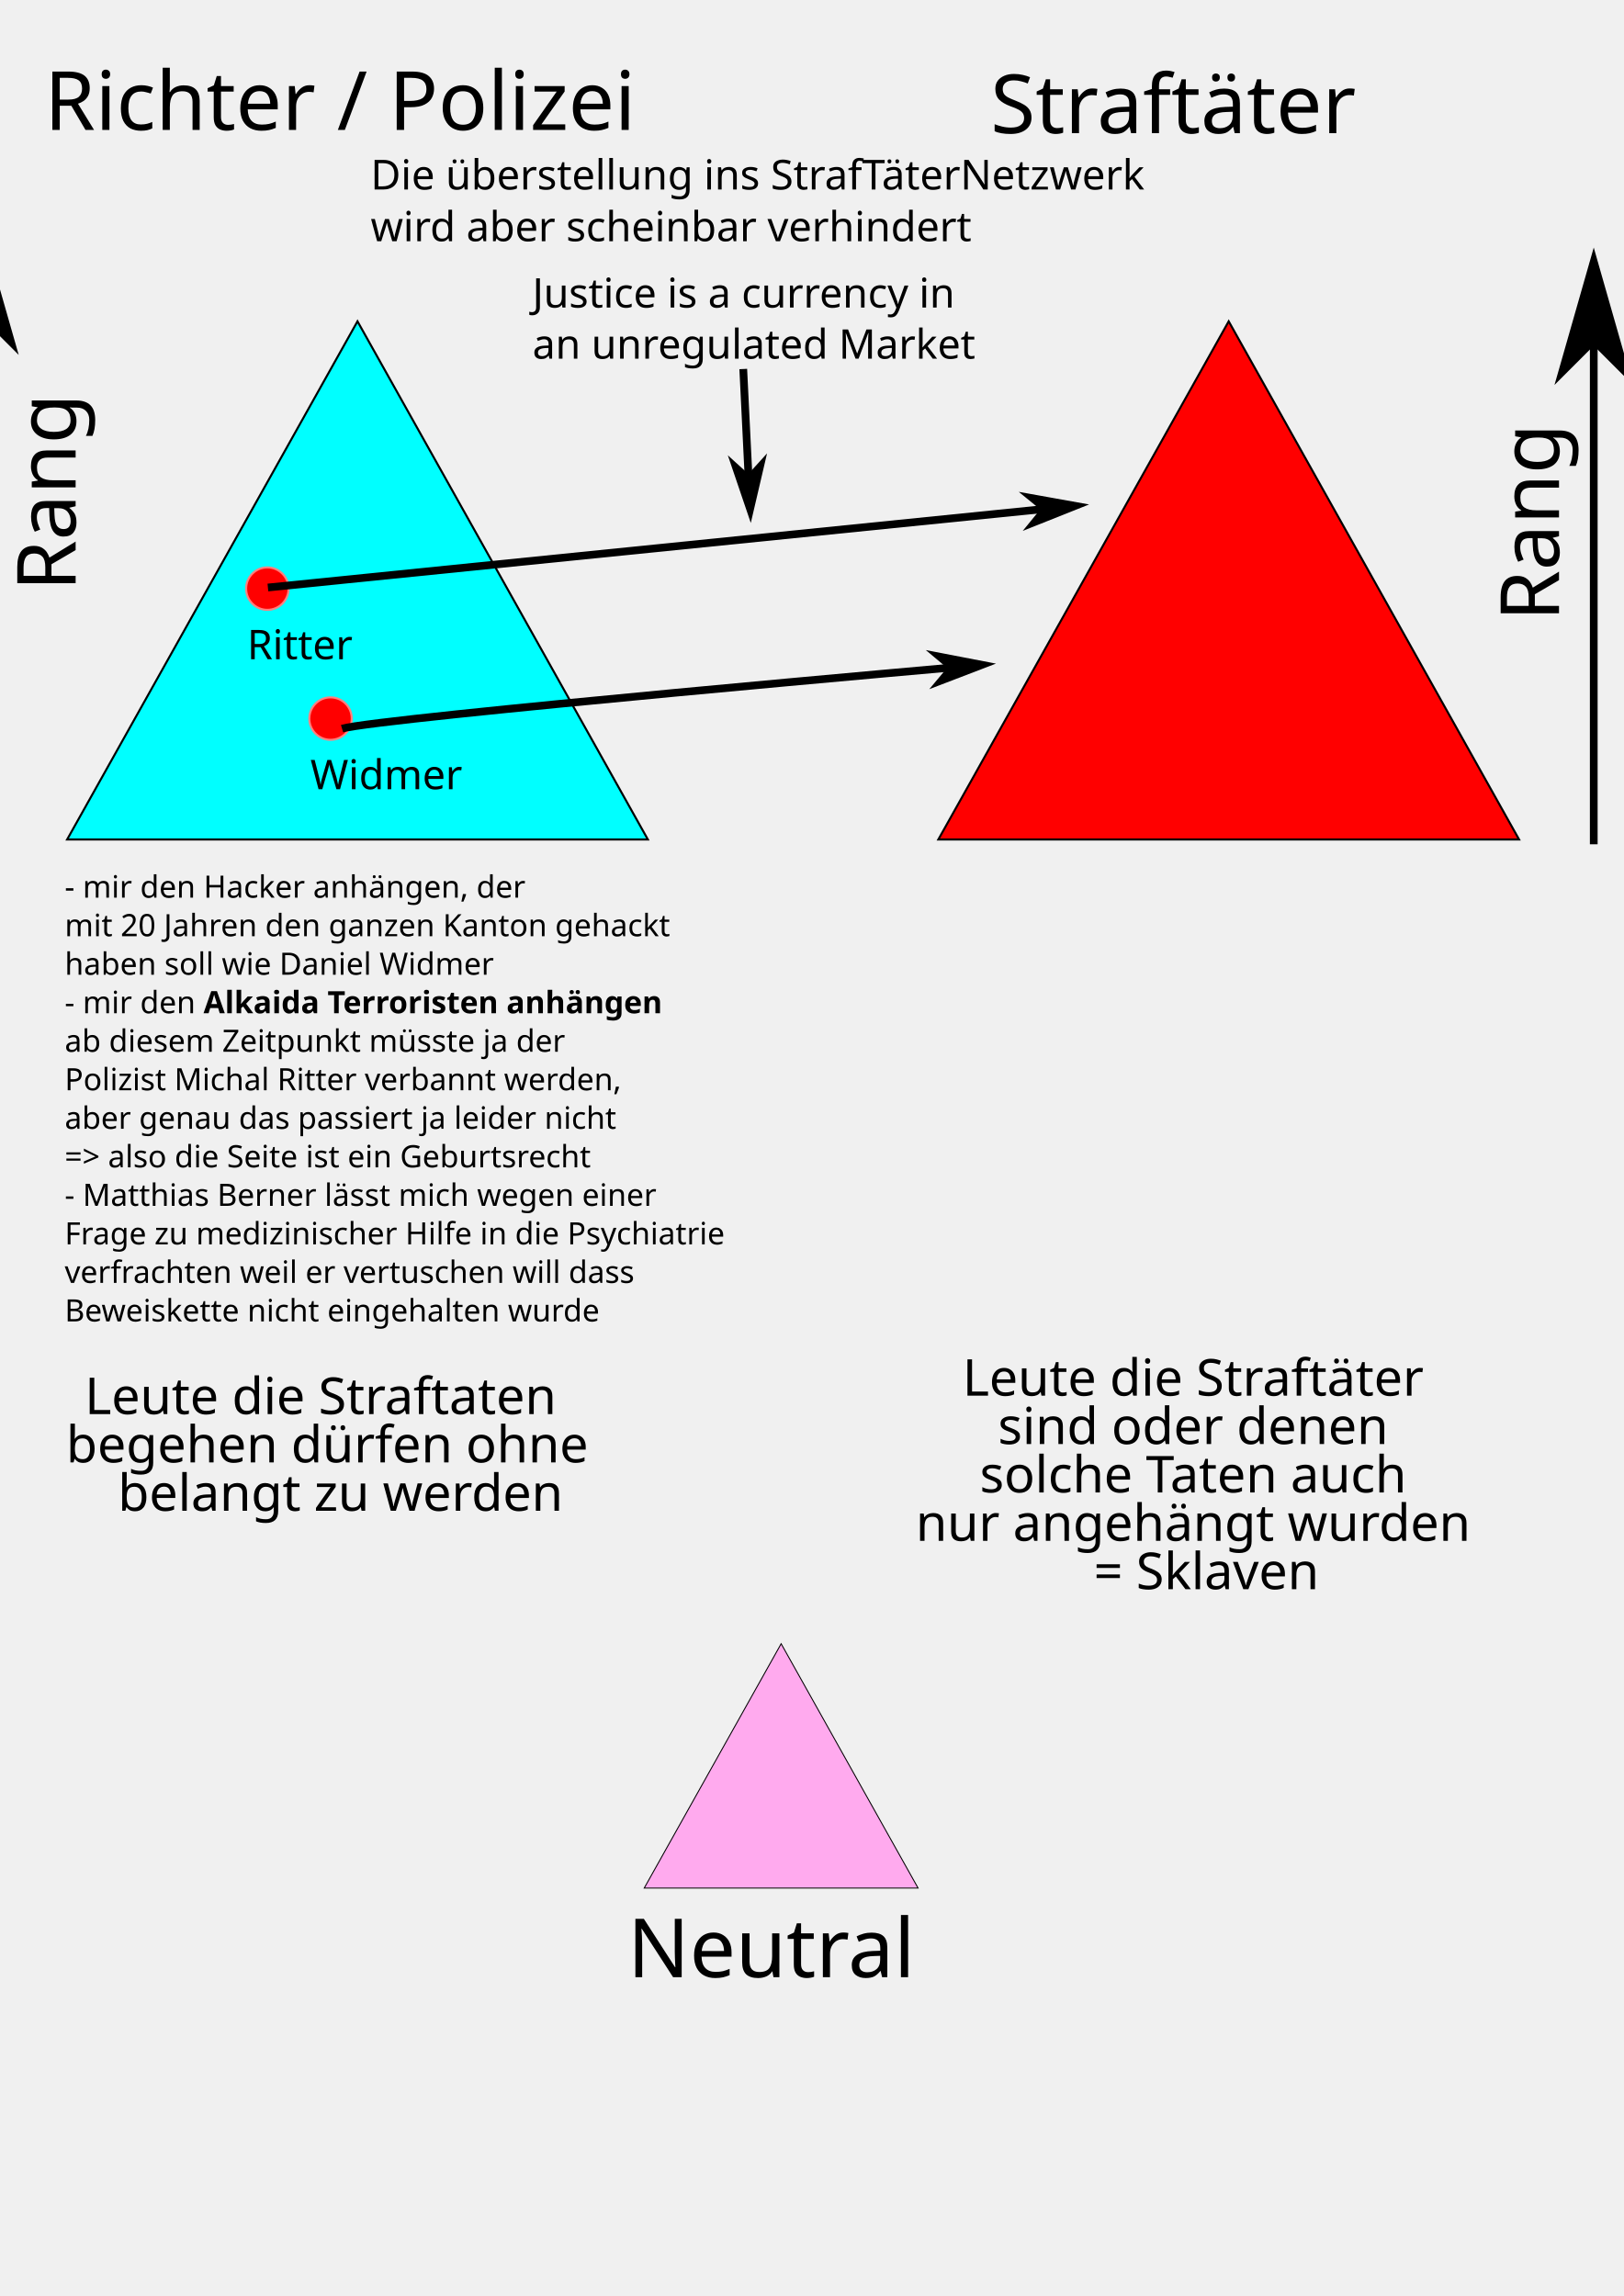
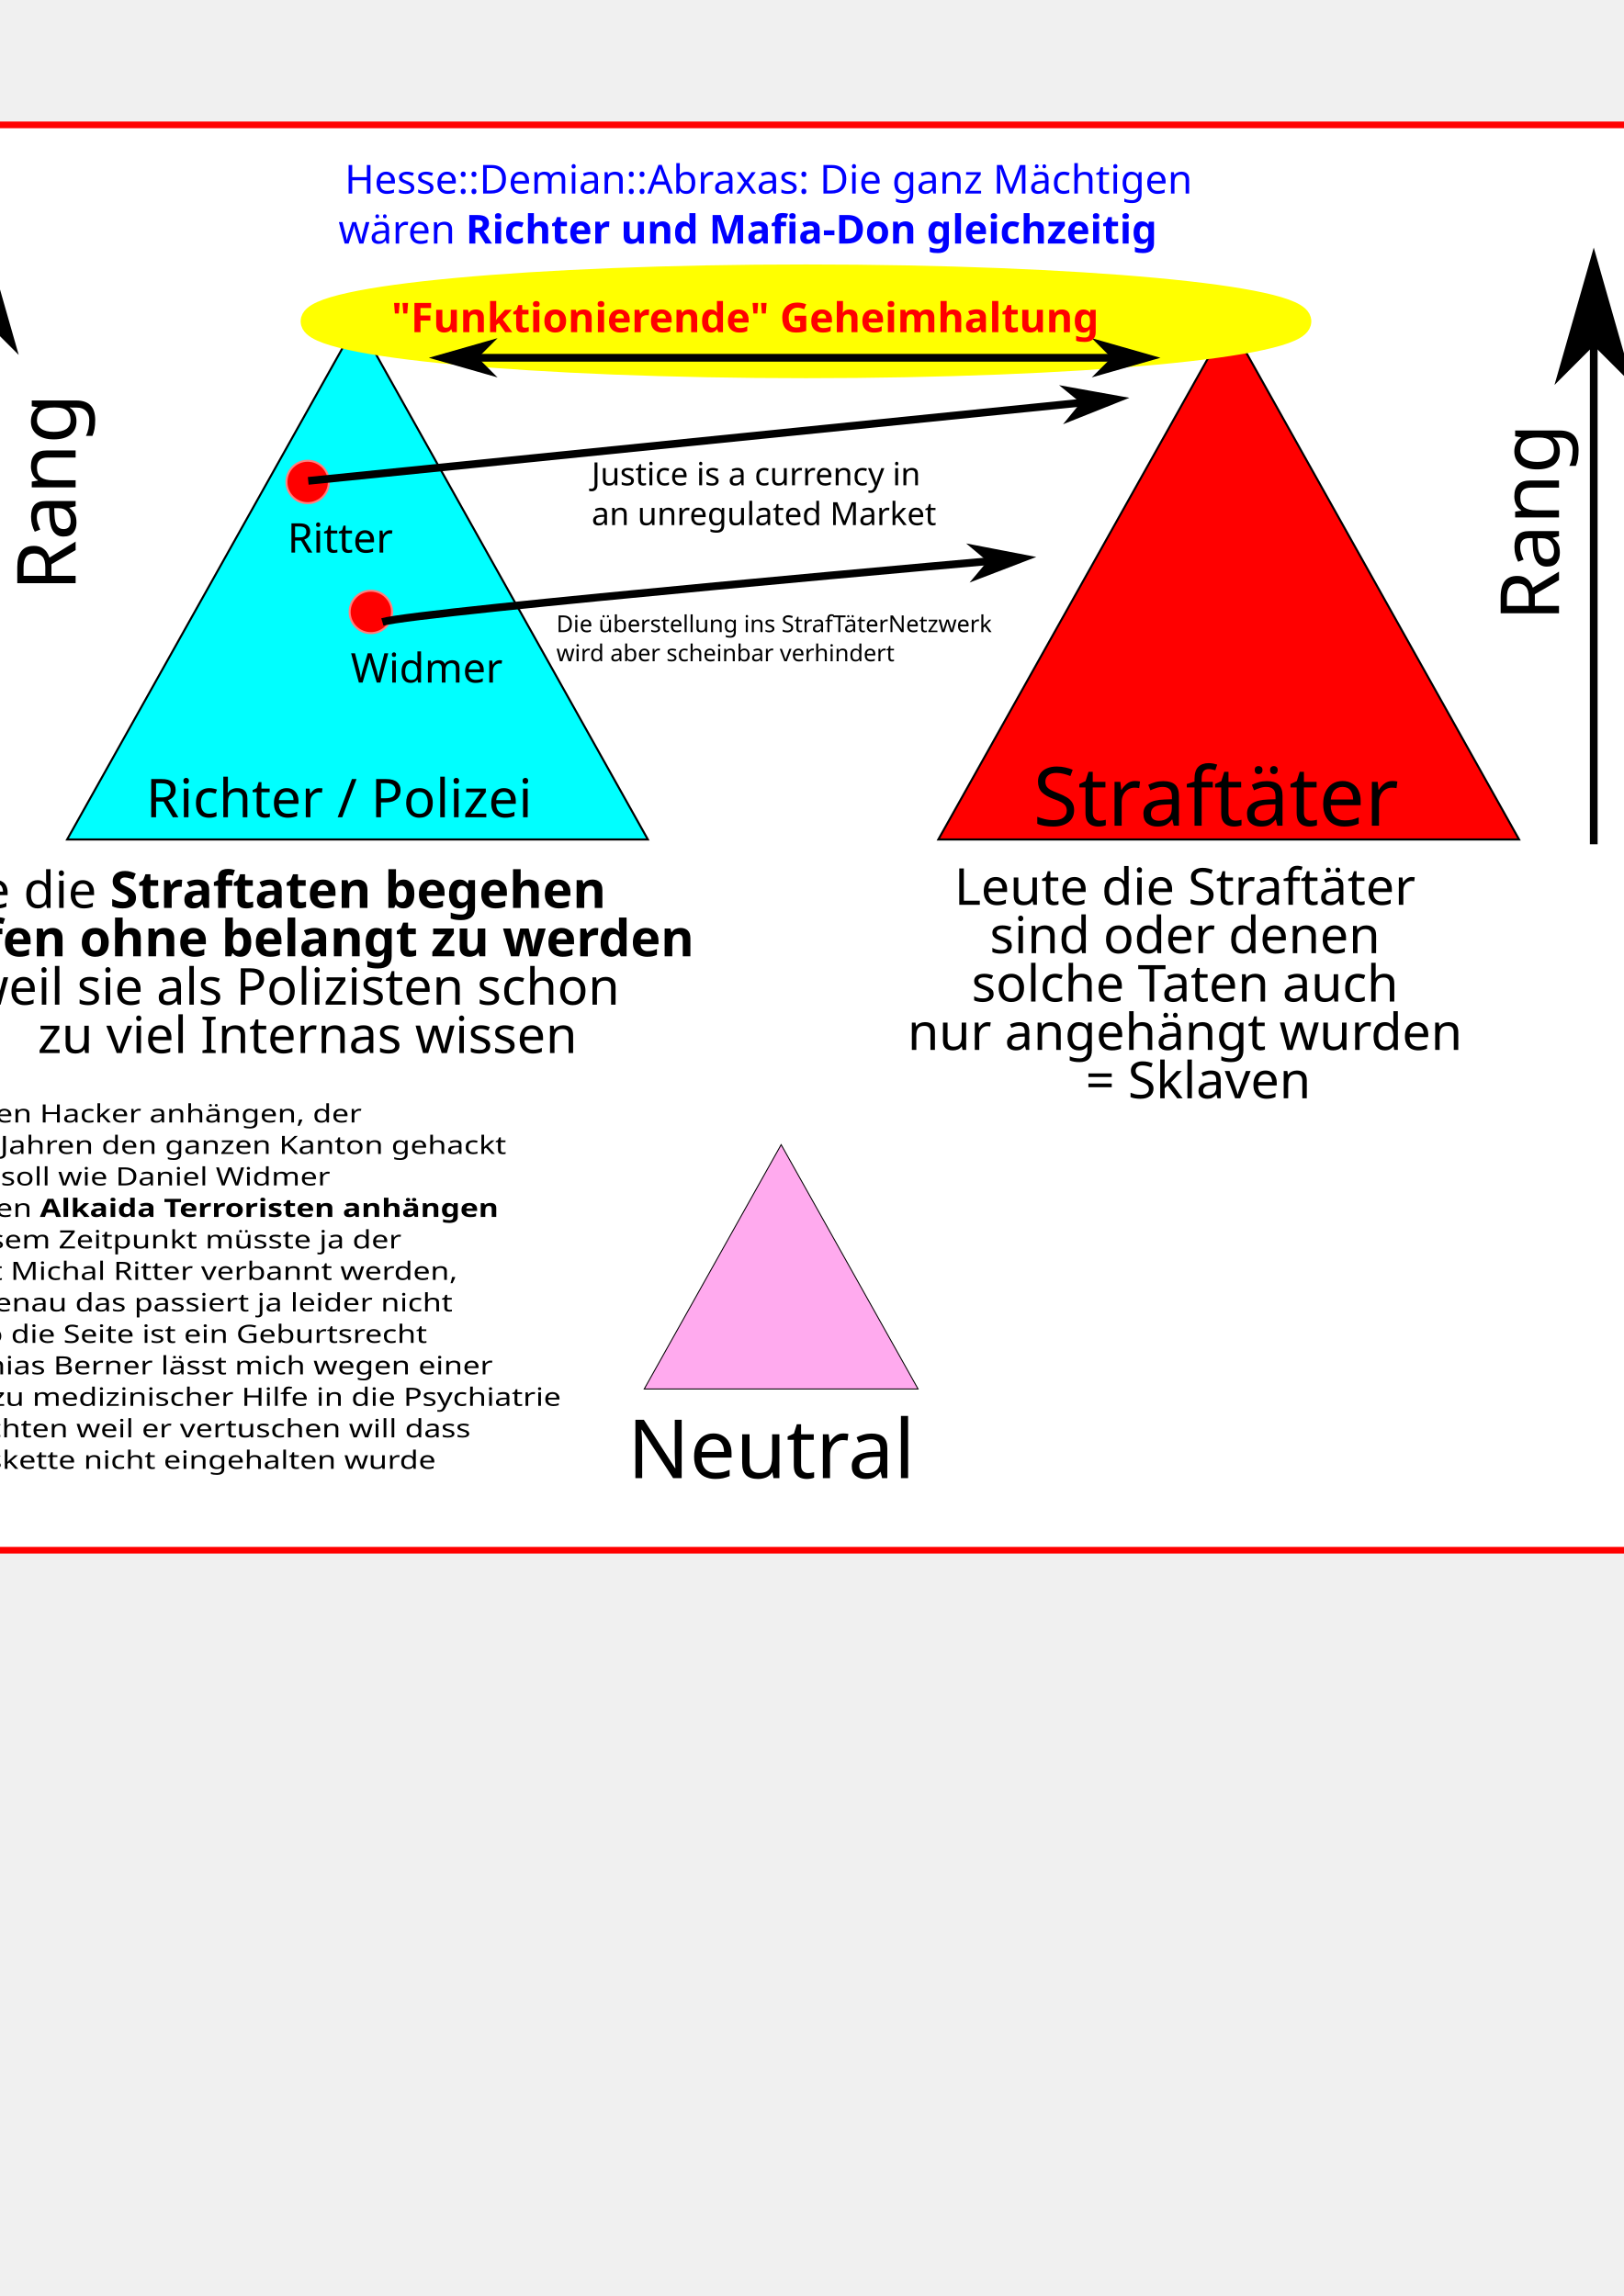
<svg xmlns="http://www.w3.org/2000/svg" width="210mm" height="297mm" viewBox="0 0 210 297" version="1.1" id="svg158563">
  <defs id="defs158560">
+     <marker style="overflow:visible" id="Arrow1Mstart" refX="0.0" refY="0.0" orient="auto">
+       <path transform="scale(0.4) translate(10,0)" style="fill-rule:evenodd;fill:context-stroke;stroke:context-stroke;stroke-width:1.0pt" d="M 0.0,0.0 L 5.0,-5.0 L -12.5,0.0 L 5.0,5.0 L 0.0,0.0 z " id="path191899" />
+     </marker>
    <marker style="overflow:visible;" id="Arrow1Lend" refX="0.0" refY="0.0" orient="auto">
      <path transform="scale(0.8) rotate(180) translate(12.5,0)" style="fill-rule:evenodd;fill:context-stroke;stroke:context-stroke;stroke-width:1.0pt;" d="M 0.0,0.0 L 5.0,-5.0 L -12.5,0.0 L 5.0,5.0 L 0.0,0.0 z " id="path191896" />
    </marker>
    <marker style="overflow:visible;" id="Arrow1Mend" refX="0.0" refY="0.0" orient="auto">
      <path transform="scale(0.4) rotate(180) translate(10,0)" style="fill-rule:evenodd;fill:context-stroke;stroke:context-stroke;stroke-width:1.0pt;" d="M 0.0,0.0 L 5.0,-5.0 L -12.5,0.0 L 5.0,5.0 L 0.0,0.0 z " id="path191902" />
    </marker>
    <marker style="overflow:visible" id="Arrow1Lstart" refX="0.0" refY="0.0" orient="auto">
      <path transform="scale(0.8) translate(12.5,0)" style="fill-rule:evenodd;fill:context-stroke;stroke:context-stroke;stroke-width:1.0pt" d="M 0.0,0.0 L 5.0,-5.0 L -12.5,0.0 L 5.0,5.0 L 0.0,0.0 z " id="path191893" />
    </marker>
    <marker style="overflow:visible" id="Arrow1Lend-0" refX="0" refY="0" orient="auto">
      <path transform="matrix(-0.8,0,0,-0.8,-10,0)" style="fill:context-stroke;fill-rule:evenodd;stroke:context-stroke;stroke-width:1pt" d="M 0,0 5,-5 -12.5,0 5,5 Z" id="path191896-2" />
    </marker>
  </defs>
  <g id="layer1">
+     <rect style="opacity:1;fill:#ffffff;stroke:#ff0000;stroke-width:0.865;stroke-linecap:round;stroke-miterlimit:4;stroke-dasharray:none" id="rect235494" width="263.285" height="184.378" x="-26.466" y="16.155" />
    <path style="fill:#00ffff;stroke:#000000;stroke-width:0.265px;stroke-linecap:butt;stroke-linejoin:miter;stroke-opacity:1" d="M 8.683,108.59 46.236,41.564 83.789,108.59 Z" id="path158966" />
    <path style="fill:#ff0000;stroke:#000000;stroke-width:0.265px;stroke-linecap:butt;stroke-linejoin:miter;stroke-opacity:1" d="M 121.36,108.59 158.913,41.564 196.466,108.59 Z" id="path159102" />
-     <path style="fill:#ffaaee;stroke:#000000;stroke-width:0.125px;stroke-linecap:butt;stroke-linejoin:miter;stroke-opacity:1" d="m 83.32,244.233 17.709,-31.607 17.709,31.607 z" id="path159102-9" />
-     <text xml:space="preserve" style="font-style:normal;font-weight:normal;font-size:10.583px;line-height:1.25;font-family:sans-serif;letter-spacing:0px;word-spacing:0px;fill:#000000;fill-opacity:1;stroke:none;stroke-width:0.265" x="5.743" y="16.806" id="text159885">
-       <tspan id="tspan159883" style="stroke-width:0.265" x="5.743" y="16.806">Richter / Polizei</tspan>
+     <path style="fill:#ffaaee;stroke:#000000;stroke-width:0.125px;stroke-linecap:butt;stroke-linejoin:miter;stroke-opacity:1" d="m 83.32,179.675 17.709,-31.607 17.709,31.607 z" id="path159102-9" />
+     <text xml:space="preserve" style="font-style:normal;font-weight:normal;font-size:10.583px;line-height:1.25;font-family:sans-serif;letter-spacing:0px;word-spacing:0px;fill:#000000;fill-opacity:1;stroke:none;stroke-width:0.265" x="133.609" y="106.811" id="text159885-3">
+       <tspan id="tspan159883-6" style="stroke-width:0.265" x="133.609" y="106.811">Straftäter</tspan>
    </text>
-     <text xml:space="preserve" style="font-style:normal;font-weight:normal;font-size:10.583px;line-height:1.25;font-family:sans-serif;letter-spacing:0px;word-spacing:0px;fill:#000000;fill-opacity:1;stroke:none;stroke-width:0.265" x="128.092" y="17.222" id="text159885-3">
-       <tspan id="tspan159883-6" style="stroke-width:0.265" x="128.092" y="17.222">Straftäter</tspan>
+     <text xml:space="preserve" style="font-style:normal;font-weight:normal;font-size:10.583px;line-height:1.25;font-family:sans-serif;letter-spacing:0px;word-spacing:0px;fill:#000000;fill-opacity:1;stroke:none;stroke-width:0.265" x="81.15" y="191.205" id="text159885-3-0">
+       <tspan id="tspan159883-6-6" style="stroke-width:0.265" x="81.15" y="191.205">Neutral</tspan>
    </text>
-     <text xml:space="preserve" style="font-style:normal;font-weight:normal;font-size:10.583px;line-height:1.25;font-family:sans-serif;letter-spacing:0px;word-spacing:0px;fill:#000000;fill-opacity:1;stroke:none;stroke-width:0.265" x="81.15" y="255.763" id="text159885-3-0">
-       <tspan id="tspan159883-6-6" style="stroke-width:0.265" x="81.15" y="255.763">Neutral</tspan>
+     <text xml:space="preserve" style="font-style:normal;font-weight:normal;font-size:3.604px;line-height:1.25;font-family:sans-serif;letter-spacing:0px;word-spacing:0px;fill:#000000;fill-opacity:1;stroke:none;stroke-width:0.135" x="-11.571" y="160.601" id="text165375" transform="scale(1.10608,0.904094)">
+       <tspan id="tspan165373" style="font-size:3.604px;stroke-width:0.135" x="-11.571" y="160.601">- mir den Hacker anhängen, der</tspan>
+       <tspan style="font-size:3.604px;stroke-width:0.135" x="-11.571" y="165.106" id="tspan184961">mit 20 Jahren den ganzen Kanton gehackt</tspan>
+       <tspan style="font-size:3.604px;stroke-width:0.135" x="-11.571" y="169.611" id="tspan184963">haben soll wie Daniel Widmer</tspan>
+       <tspan style="font-size:3.604px;stroke-width:0.135" x="-11.571" y="174.116" id="tspan184958">- mir den <tspan style="font-weight:bold;stroke-width:0.135" id="tspan178741">Alkaida Terroristen anhängen</tspan>
+       </tspan>
+       <tspan style="font-size:3.604px;stroke-width:0.135" x="-11.571" y="178.621" id="tspan169161">ab diesem Zeitpunkt müsste ja der </tspan>
+       <tspan style="font-size:3.604px;stroke-width:0.135" x="-11.571" y="183.127" id="tspan172533">Polizist Michal Ritter verbannt werden, </tspan>
+       <tspan style="font-size:3.604px;stroke-width:0.135" x="-11.571" y="187.632" id="tspan174871">aber genau das passiert ja leider nicht</tspan>
+       <tspan style="font-size:3.604px;stroke-width:0.135" x="-11.571" y="192.137" id="tspan174873">=&gt; also die Seite ist ein Geburtsrecht</tspan>
+       <tspan style="font-size:3.604px;stroke-width:0.135" x="-11.571" y="196.642" id="tspan191311">- Matthias Berner lässt mich wegen einer</tspan>
+       <tspan style="font-size:3.604px;stroke-width:0.135" x="-11.571" y="201.147" id="tspan191313">Frage zu medizinischer Hilfe in die Psychiatrie</tspan>
+       <tspan style="font-size:3.604px;stroke-width:0.135" x="-11.571" y="205.652" id="tspan191315">verfrachten weil er vertuschen will dass </tspan>
+       <tspan style="font-size:3.604px;stroke-width:0.135" x="-11.571" y="210.157" id="tspan191317">Beweiskette nicht eingehalten wurde</tspan>
+       <tspan style="font-size:3.604px;stroke-width:0.135" x="-11.571" y="214.662" id="tspan169163" />
    </text>
-     <text xml:space="preserve" style="font-style:normal;font-weight:normal;font-size:3.986px;line-height:1.25;font-family:sans-serif;letter-spacing:0px;word-spacing:0px;fill:#000000;fill-opacity:1;stroke:none;stroke-width:0.149" x="8.369" y="116.119" id="text165375">
-       <tspan id="tspan165373" style="font-size:3.986px;stroke-width:0.149" x="8.369" y="116.119">- mir den Hacker anhängen, der</tspan>
-       <tspan style="font-size:3.986px;stroke-width:0.149" x="8.369" y="121.102" id="tspan184961">mit 20 Jahren den ganzen Kanton gehackt</tspan>
-       <tspan style="font-size:3.986px;stroke-width:0.149" x="8.369" y="126.085" id="tspan184963">haben soll wie Daniel Widmer</tspan>
-       <tspan style="font-size:3.986px;stroke-width:0.149" x="8.369" y="131.067" id="tspan184958">- mir den <tspan style="font-weight:bold;stroke-width:0.149" id="tspan178741">Alkaida Terroristen anhängen</tspan>
+     <circle style="opacity:1;fill:#ff0000;stroke:#ff8080;stroke-width:0.265;stroke-linecap:round" id="path179569" cx="39.793" cy="62.345" r="2.745" />
+     <text xml:space="preserve" style="font-style:normal;font-weight:normal;font-size:5.292px;line-height:1.25;font-family:sans-serif;letter-spacing:0px;word-spacing:0px;fill:#000000;fill-opacity:1;stroke:none;stroke-width:0.265" x="37.178" y="71.48" id="text180997">
+       <tspan id="tspan180995" style="font-size:5.292px;stroke-width:0.265" x="37.178" y="71.48">Ritter</tspan>
+     </text>
+     <circle style="fill:#ff0000;stroke:#ff8080;stroke-width:0.265;stroke-linecap:round" id="path179569-2" cx="47.966" cy="79.156" r="2.745" />
+     <text xml:space="preserve" style="font-style:normal;font-weight:normal;font-size:5.292px;line-height:1.25;font-family:sans-serif;letter-spacing:0px;word-spacing:0px;fill:#000000;fill-opacity:1;stroke:none;stroke-width:0.265" x="45.35" y="88.291" id="text180997-6">
+       <tspan id="tspan180995-1" style="font-size:5.292px;stroke-width:0.265" x="45.35" y="88.291">Widmer</tspan>
+     </text>
+     <text xml:space="preserve" style="font-style:normal;font-weight:normal;font-size:4.119px;line-height:1.25;font-family:sans-serif;letter-spacing:0px;word-spacing:0px;fill:#000000;fill-opacity:1;stroke:none;stroke-width:0.206" x="76.518" y="62.774" id="text188467">
+       <tspan id="tspan188465" style="font-size:4.119px;stroke-width:0.206" x="76.518" y="62.774">Justice is a currency in</tspan>
+       <tspan style="font-size:4.119px;stroke-width:0.206" x="76.518" y="67.922" id="tspan192873">an unregulated Market</tspan>
+     </text>
+     <path style="fill:none;stroke:#000000;stroke-width:1;stroke-linecap:butt;stroke-linejoin:miter;stroke-miterlimit:4;stroke-dasharray:none;stroke-opacity:1;marker-end:url(#Arrow1Mend)" d="m 49.454,80.458 c 4.641,-1.379 82.613,-8.24 82.613,-8.24" id="path191809" />
+     <path style="fill:none;stroke:#000000;stroke-width:1;stroke-linecap:butt;stroke-linejoin:miter;stroke-miterlimit:4;stroke-dasharray:none;stroke-opacity:1;marker-end:url(#Arrow1Mend)" d="M 39.865,62.202 144.112,51.656" id="path191811" />
+     <text xml:space="preserve" style="font-style:normal;font-weight:normal;font-size:3.012px;line-height:1.25;font-family:sans-serif;letter-spacing:0px;word-spacing:0px;fill:#000000;fill-opacity:1;stroke:none;stroke-width:0.075" x="71.954" y="81.772" id="text194838">
+       <tspan id="tspan194836" style="stroke-width:0.075" x="71.954" y="81.772">Die überstellung ins StrafTäterNetzwerk</tspan>
+       <tspan style="stroke-width:0.075" x="71.954" y="85.538" id="tspan194840">wird aber scheinbar verhindert</tspan>
+     </text>
+     <text xml:space="preserve" style="font-style:normal;font-weight:normal;font-size:6.587px;line-height:0.95;font-family:sans-serif;letter-spacing:0px;word-spacing:0px;fill:#000000;fill-opacity:1;stroke:none;stroke-width:0.165" x="44.039" y="117.443" id="text201102">
+       <tspan style="text-align:center;text-anchor:middle;stroke-width:0.165" x="44.039" y="117.443" id="tspan201104">Leute die <tspan style="font-weight:bold" id="tspan238939">Straftaten begehen </tspan>
      </tspan>
-       <tspan style="font-size:3.986px;stroke-width:0.149" x="8.369" y="136.05" id="tspan169161">ab diesem Zeitpunkt müsste ja der </tspan>
-       <tspan style="font-size:3.986px;stroke-width:0.149" x="8.369" y="141.033" id="tspan172533">Polizist Michal Ritter verbannt werden, </tspan>
-       <tspan style="font-size:3.986px;stroke-width:0.149" x="8.369" y="146.016" id="tspan174871">aber genau das passiert ja leider nicht</tspan>
-       <tspan style="font-size:3.986px;stroke-width:0.149" x="8.369" y="150.999" id="tspan174873">=&gt; also die Seite ist ein Geburtsrecht</tspan>
-       <tspan style="font-size:3.986px;stroke-width:0.149" x="8.369" y="155.982" id="tspan191311">- Matthias Berner lässt mich wegen einer</tspan>
-       <tspan style="font-size:3.986px;stroke-width:0.149" x="8.369" y="160.965" id="tspan191313">Frage zu medizinischer Hilfe in die Psychiatrie</tspan>
-       <tspan style="font-size:3.986px;stroke-width:0.149" x="8.369" y="165.948" id="tspan191315">verfrachten weil er vertuschen will dass </tspan>
-       <tspan style="font-size:3.986px;stroke-width:0.149" x="8.369" y="170.931" id="tspan191317">Beweiskette nicht eingehalten wurde</tspan>
-       <tspan style="font-size:3.986px;stroke-width:0.149" x="8.369" y="175.914" id="tspan169163" />
+       <tspan style="text-align:center;text-anchor:middle;stroke-width:0.165;font-weight:bold" x="44.039" y="123.701" id="tspan201106">dürfen ohne belangt zu werden</tspan>
+       <tspan style="text-align:center;text-anchor:middle;stroke-width:0.165" x="44.039" y="129.959" id="tspan237761">weil sie als Polizisten schon</tspan>
+       <tspan style="text-align:center;text-anchor:middle;stroke-width:0.165" x="44.039" y="136.216" id="tspan237763">zu viel Internas wissen</tspan>
    </text>
-     <circle style="opacity:1;fill:#ff0000;stroke:#ff8080;stroke-width:0.265;stroke-linecap:round" id="path179569" cx="34.578" cy="76.141" r="2.745" />
-     <text xml:space="preserve" style="font-style:normal;font-weight:normal;font-size:5.292px;line-height:1.25;font-family:sans-serif;letter-spacing:0px;word-spacing:0px;fill:#000000;fill-opacity:1;stroke:none;stroke-width:0.265" x="31.962" y="85.276" id="text180997">
-       <tspan id="tspan180995" style="font-size:5.292px;stroke-width:0.265" x="31.962" y="85.276">Ritter</tspan>
-     </text>
-     <circle style="fill:#ff0000;stroke:#ff8080;stroke-width:0.265;stroke-linecap:round" id="path179569-2" cx="42.75" cy="92.953" r="2.745" />
-     <text xml:space="preserve" style="font-style:normal;font-weight:normal;font-size:5.292px;line-height:1.25;font-family:sans-serif;letter-spacing:0px;word-spacing:0px;fill:#000000;fill-opacity:1;stroke:none;stroke-width:0.265" x="40.135" y="102.087" id="text180997-6">
-       <tspan id="tspan180995-1" style="font-size:5.292px;stroke-width:0.265" x="40.135" y="102.087">Widmer</tspan>
-     </text>
-     <text xml:space="preserve" style="font-style:normal;font-weight:normal;font-size:5.292px;line-height:1.25;font-family:sans-serif;letter-spacing:0px;word-spacing:0px;fill:#000000;fill-opacity:1;stroke:none;stroke-width:0.265" x="68.86" y="39.787" id="text188467">
-       <tspan id="tspan188465" style="font-size:5.292px;stroke-width:0.265" x="68.86" y="39.787">Justice is a currency in</tspan>
-       <tspan style="font-size:5.292px;stroke-width:0.265" x="68.86" y="46.401" id="tspan192873">an unregulated Market</tspan>
-     </text>
-     <path style="fill:none;stroke:#000000;stroke-width:1;stroke-linecap:butt;stroke-linejoin:miter;stroke-opacity:1;marker-end:url(#Arrow1Mend);stroke-miterlimit:4;stroke-dasharray:none" d="M 44.239,94.254 C 48.879,92.875 126.851,86.014 126.851,86.014" id="path191809" />
-     <path style="fill:none;stroke:#000000;stroke-width:1;stroke-linecap:butt;stroke-linejoin:miter;stroke-opacity:1;marker-end:url(#Arrow1Mend);stroke-miterlimit:4;stroke-dasharray:none" d="M 34.65,75.998 138.897,65.453" id="path191811" />
-     <path style="fill:none;stroke:#000000;stroke-width:1;stroke-linecap:butt;stroke-linejoin:miter;stroke-opacity:1;marker-end:url(#Arrow1Mend);stroke-miterlimit:4;stroke-dasharray:none" d="m 96.128,47.733 0.879,17.946" id="path193192" />
-     <text xml:space="preserve" style="font-style:normal;font-weight:normal;font-size:5.352px;line-height:1.25;font-family:sans-serif;letter-spacing:0px;word-spacing:0px;fill:#000000;fill-opacity:1;stroke:none;stroke-width:0.134" x="47.933" y="24.516" id="text194838">
-       <tspan id="tspan194836" style="stroke-width:0.134" x="47.933" y="24.516">Die überstellung ins StrafTäterNetzwerk</tspan>
-       <tspan style="stroke-width:0.134" x="47.933" y="31.206" id="tspan194840">wird aber scheinbar verhindert</tspan>
-     </text>
-     <text xml:space="preserve" style="font-style:normal;font-weight:normal;font-size:6.587px;line-height:0.95;font-family:sans-serif;letter-spacing:0px;word-spacing:0px;fill:#000000;fill-opacity:1;stroke:none;stroke-width:0.165" x="48.314" y="182.918" id="text201102">
-       <tspan id="tspan201100" style="text-align:center;text-anchor:middle;stroke-width:0.165" x="48.314" y="182.918">Leute die Straftaten </tspan>
-       <tspan style="text-align:center;text-anchor:middle;stroke-width:0.165" x="48.314" y="189.175" id="tspan201104">begehen dürfen ohne</tspan>
-       <tspan style="text-align:center;text-anchor:middle;stroke-width:0.165" x="48.314" y="195.433" id="tspan201106">belangt zu werden</tspan>
-     </text>
-     <text xml:space="preserve" style="font-style:normal;font-weight:normal;font-size:6.587px;line-height:0.95;font-family:sans-serif;letter-spacing:0px;word-spacing:0px;fill:#000000;fill-opacity:1;stroke:none;stroke-width:0.165" x="160.305" y="180.536" id="text201102-8">
-       <tspan style="text-align:center;text-anchor:middle;stroke-width:0.165" x="160.305" y="180.536" id="tspan201106-2">Leute die Straftäter</tspan>
-       <tspan style="text-align:center;text-anchor:middle;stroke-width:0.165" x="160.305" y="186.794" id="tspan206680">sind oder denen</tspan>
-       <tspan style="text-align:center;text-anchor:middle;stroke-width:0.165" x="160.305" y="193.052" id="tspan206682">solche Taten auch</tspan>
-       <tspan style="text-align:center;text-anchor:middle;stroke-width:0.165" x="160.305" y="199.309" id="tspan206684">nur angehängt wurden</tspan>
-       <tspan style="text-align:center;text-anchor:middle;stroke-width:0.165" x="160.305" y="205.567" id="tspan206686">= Sklaven</tspan>
+     <text xml:space="preserve" style="font-style:normal;font-weight:normal;font-size:6.587px;line-height:0.95;font-family:sans-serif;letter-spacing:0px;word-spacing:0px;fill:#000000;fill-opacity:1;stroke:none;stroke-width:0.165" x="159.246" y="117.037" id="text201102-8">
+       <tspan style="text-align:center;text-anchor:middle;stroke-width:0.165" x="159.246" y="117.037" id="tspan201106-2">Leute die Straftäter</tspan>
+       <tspan style="text-align:center;text-anchor:middle;stroke-width:0.165" x="159.246" y="123.295" id="tspan206680">sind oder denen</tspan>
+       <tspan style="text-align:center;text-anchor:middle;stroke-width:0.165" x="159.246" y="129.552" id="tspan206682">solche Taten auch</tspan>
+       <tspan style="text-align:center;text-anchor:middle;stroke-width:0.165" x="159.246" y="135.81" id="tspan206684">nur angehängt wurden</tspan>
+       <tspan style="text-align:center;text-anchor:middle;stroke-width:0.165" x="159.246" y="142.068" id="tspan206686">= Sklaven</tspan>
    </text>
    <path style="fill:none;stroke:#000000;stroke-width:1;stroke-linecap:butt;stroke-linejoin:miter;stroke-opacity:1;marker-end:url(#Arrow1Lend);stroke-miterlimit:4;stroke-dasharray:none" d="M 206.126,109.212 V 33.963" id="path207206" />
    <text xml:space="preserve" style="font-style:normal;font-weight:normal;font-size:10.583px;line-height:1.25;font-family:sans-serif;letter-spacing:0px;word-spacing:0px;fill:#000000;fill-opacity:1;stroke:none;stroke-width:0.265" x="-80.358" y="201.635" id="text207508" transform="rotate(-90)">
      <tspan id="tspan207506" style="stroke-width:0.265" x="-80.358" y="201.635">Rang</tspan>
    </text>
    <path style="fill:none;stroke:#000000;stroke-width:1;stroke-linecap:butt;stroke-linejoin:miter;stroke-miterlimit:4;stroke-dasharray:none;stroke-opacity:1;marker-end:url(#Arrow1Lend-0)" d="M -2.659,105.325 V 30.076" id="path207206-3" />
    <text xml:space="preserve" style="font-style:normal;font-weight:normal;font-size:10.583px;line-height:1.25;font-family:sans-serif;letter-spacing:0px;word-spacing:0px;fill:#000000;fill-opacity:1;stroke:none;stroke-width:0.265" x="-76.471" y="9.782" id="text207508-7" transform="rotate(-90)">
      <tspan id="tspan207506-5" style="stroke-width:0.265" x="-76.471" y="9.782">Rang</tspan>
    </text>
+     <ellipse style="opacity:1;fill:#ffff00;stroke:#ffff00;stroke-width:2.842;stroke-linecap:round;stroke-miterlimit:4;stroke-dasharray:none" id="path208062" cx="104.241" cy="41.564" rx="63.94" ry="5.934" />
+     <path style="fill:none;stroke:#000000;stroke-width:1;stroke-linecap:butt;stroke-linejoin:miter;stroke-miterlimit:4;stroke-dasharray:none;stroke-opacity:1;marker-start:url(#Arrow1Mstart);marker-end:url(#Arrow1Mend)" d="M 57.434,46.282 H 148.115" id="path210914" />
+     <text xml:space="preserve" style="font-style:normal;font-weight:normal;font-size:5.174px;line-height:1.25;font-family:sans-serif;letter-spacing:0px;word-spacing:0px;fill:#0000ff;fill-opacity:1;stroke:none;stroke-width:0.129" x="104.777" y="25.037" id="text208285">
+       <tspan id="tspan208283" style="text-align:center;text-anchor:middle;fill:#0000ff;stroke-width:0.129" x="104.777" y="25.037">Hesse::Demian::Abraxas: Die ganz Mächtigen </tspan>
+       <tspan style="text-align:center;text-anchor:middle;fill:#0000ff;stroke-width:0.129" x="104.777" y="31.504" id="tspan212126">wären <tspan style="font-weight:bold;text-align:center;text-anchor:middle" id="tspan233436">Richter und Mafia-Don gleichzeitig</tspan>
+       </tspan>
+     </text>
+     <text xml:space="preserve" style="font-style:normal;font-weight:normal;font-size:5.292px;line-height:1.25;font-family:sans-serif;letter-spacing:0px;word-spacing:0px;fill:#000000;fill-opacity:1;stroke:none;stroke-width:0.265" x="50.621" y="42.968" id="text217574">
+       <tspan id="tspan217572" style="font-weight:bold;font-size:5.292px;fill:#ff0000;stroke-width:0.265" x="50.621" y="42.968">"Funktionierende" Geheimhaltung</tspan>
+     </text>
+     <text xml:space="preserve" style="font-style:normal;font-weight:normal;font-size:6.913px;line-height:1.25;font-family:sans-serif;letter-spacing:0px;word-spacing:0px;fill:#000000;fill-opacity:1;stroke:none;stroke-width:0.173" x="18.887" y="105.713" id="text159885">
+       <tspan id="tspan159883" style="stroke-width:0.173" x="18.887" y="105.713">Richter / Polizei</tspan>
+     </text>
  </g>
</svg>
